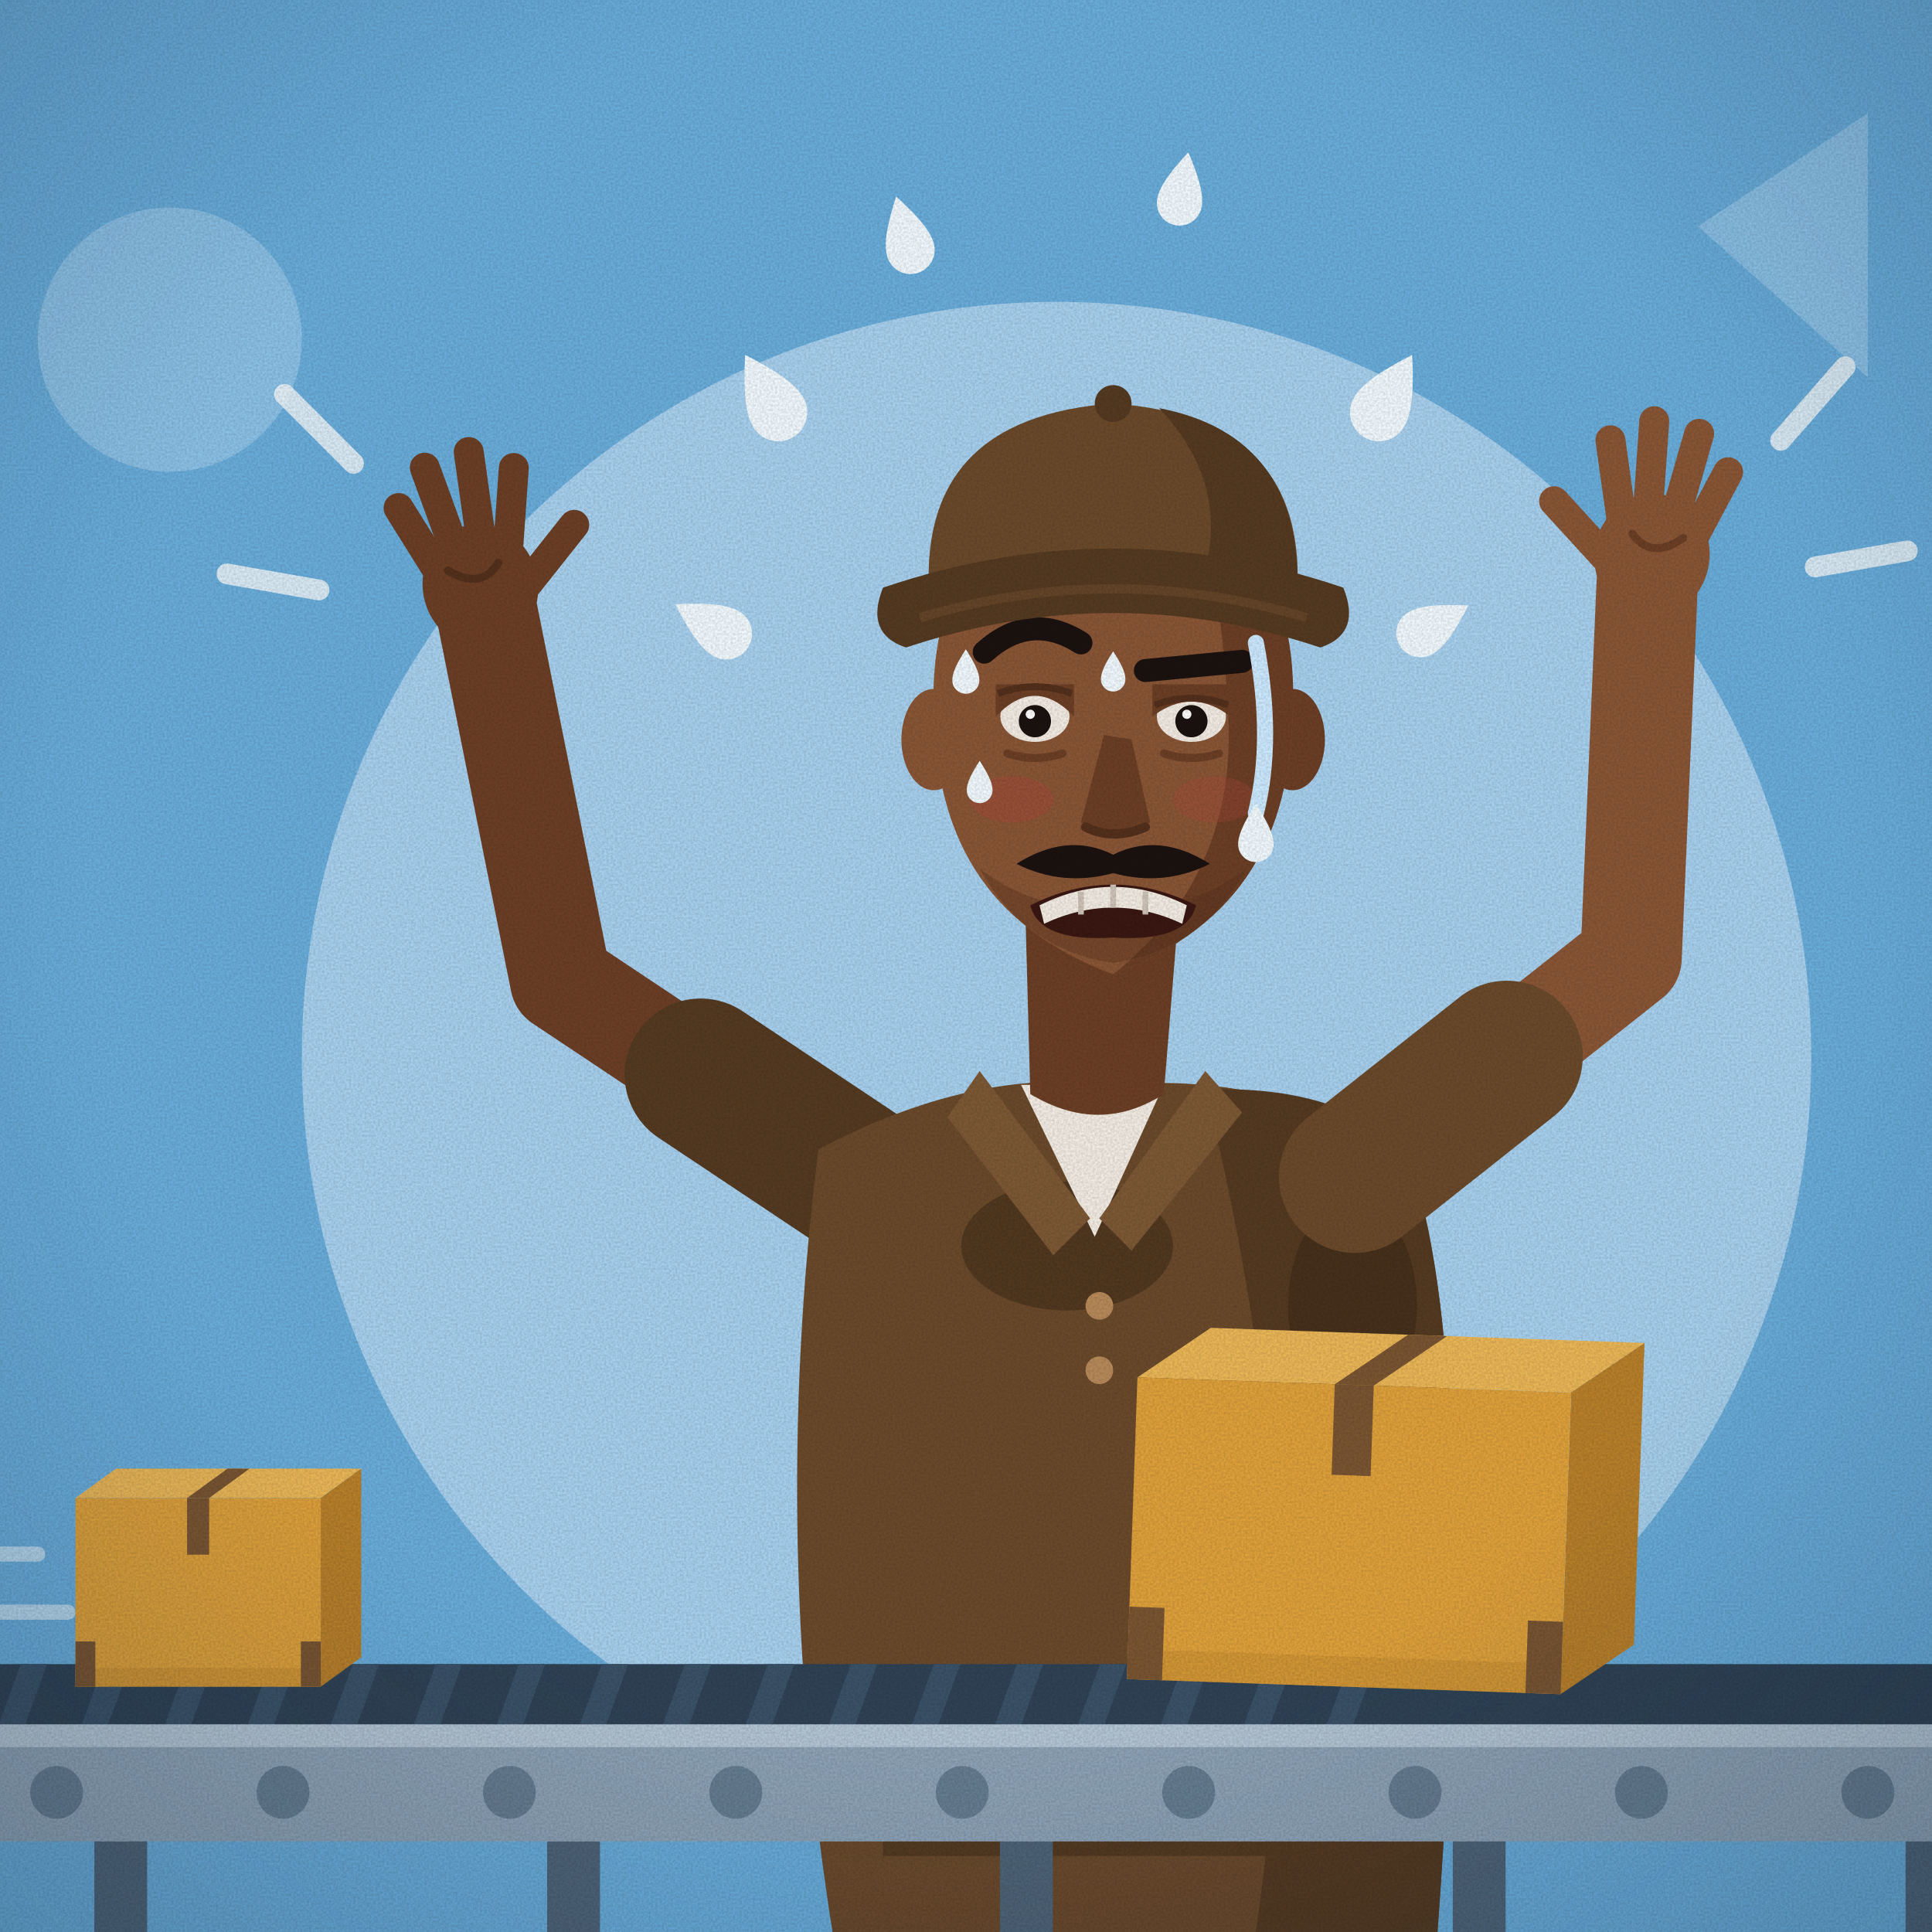
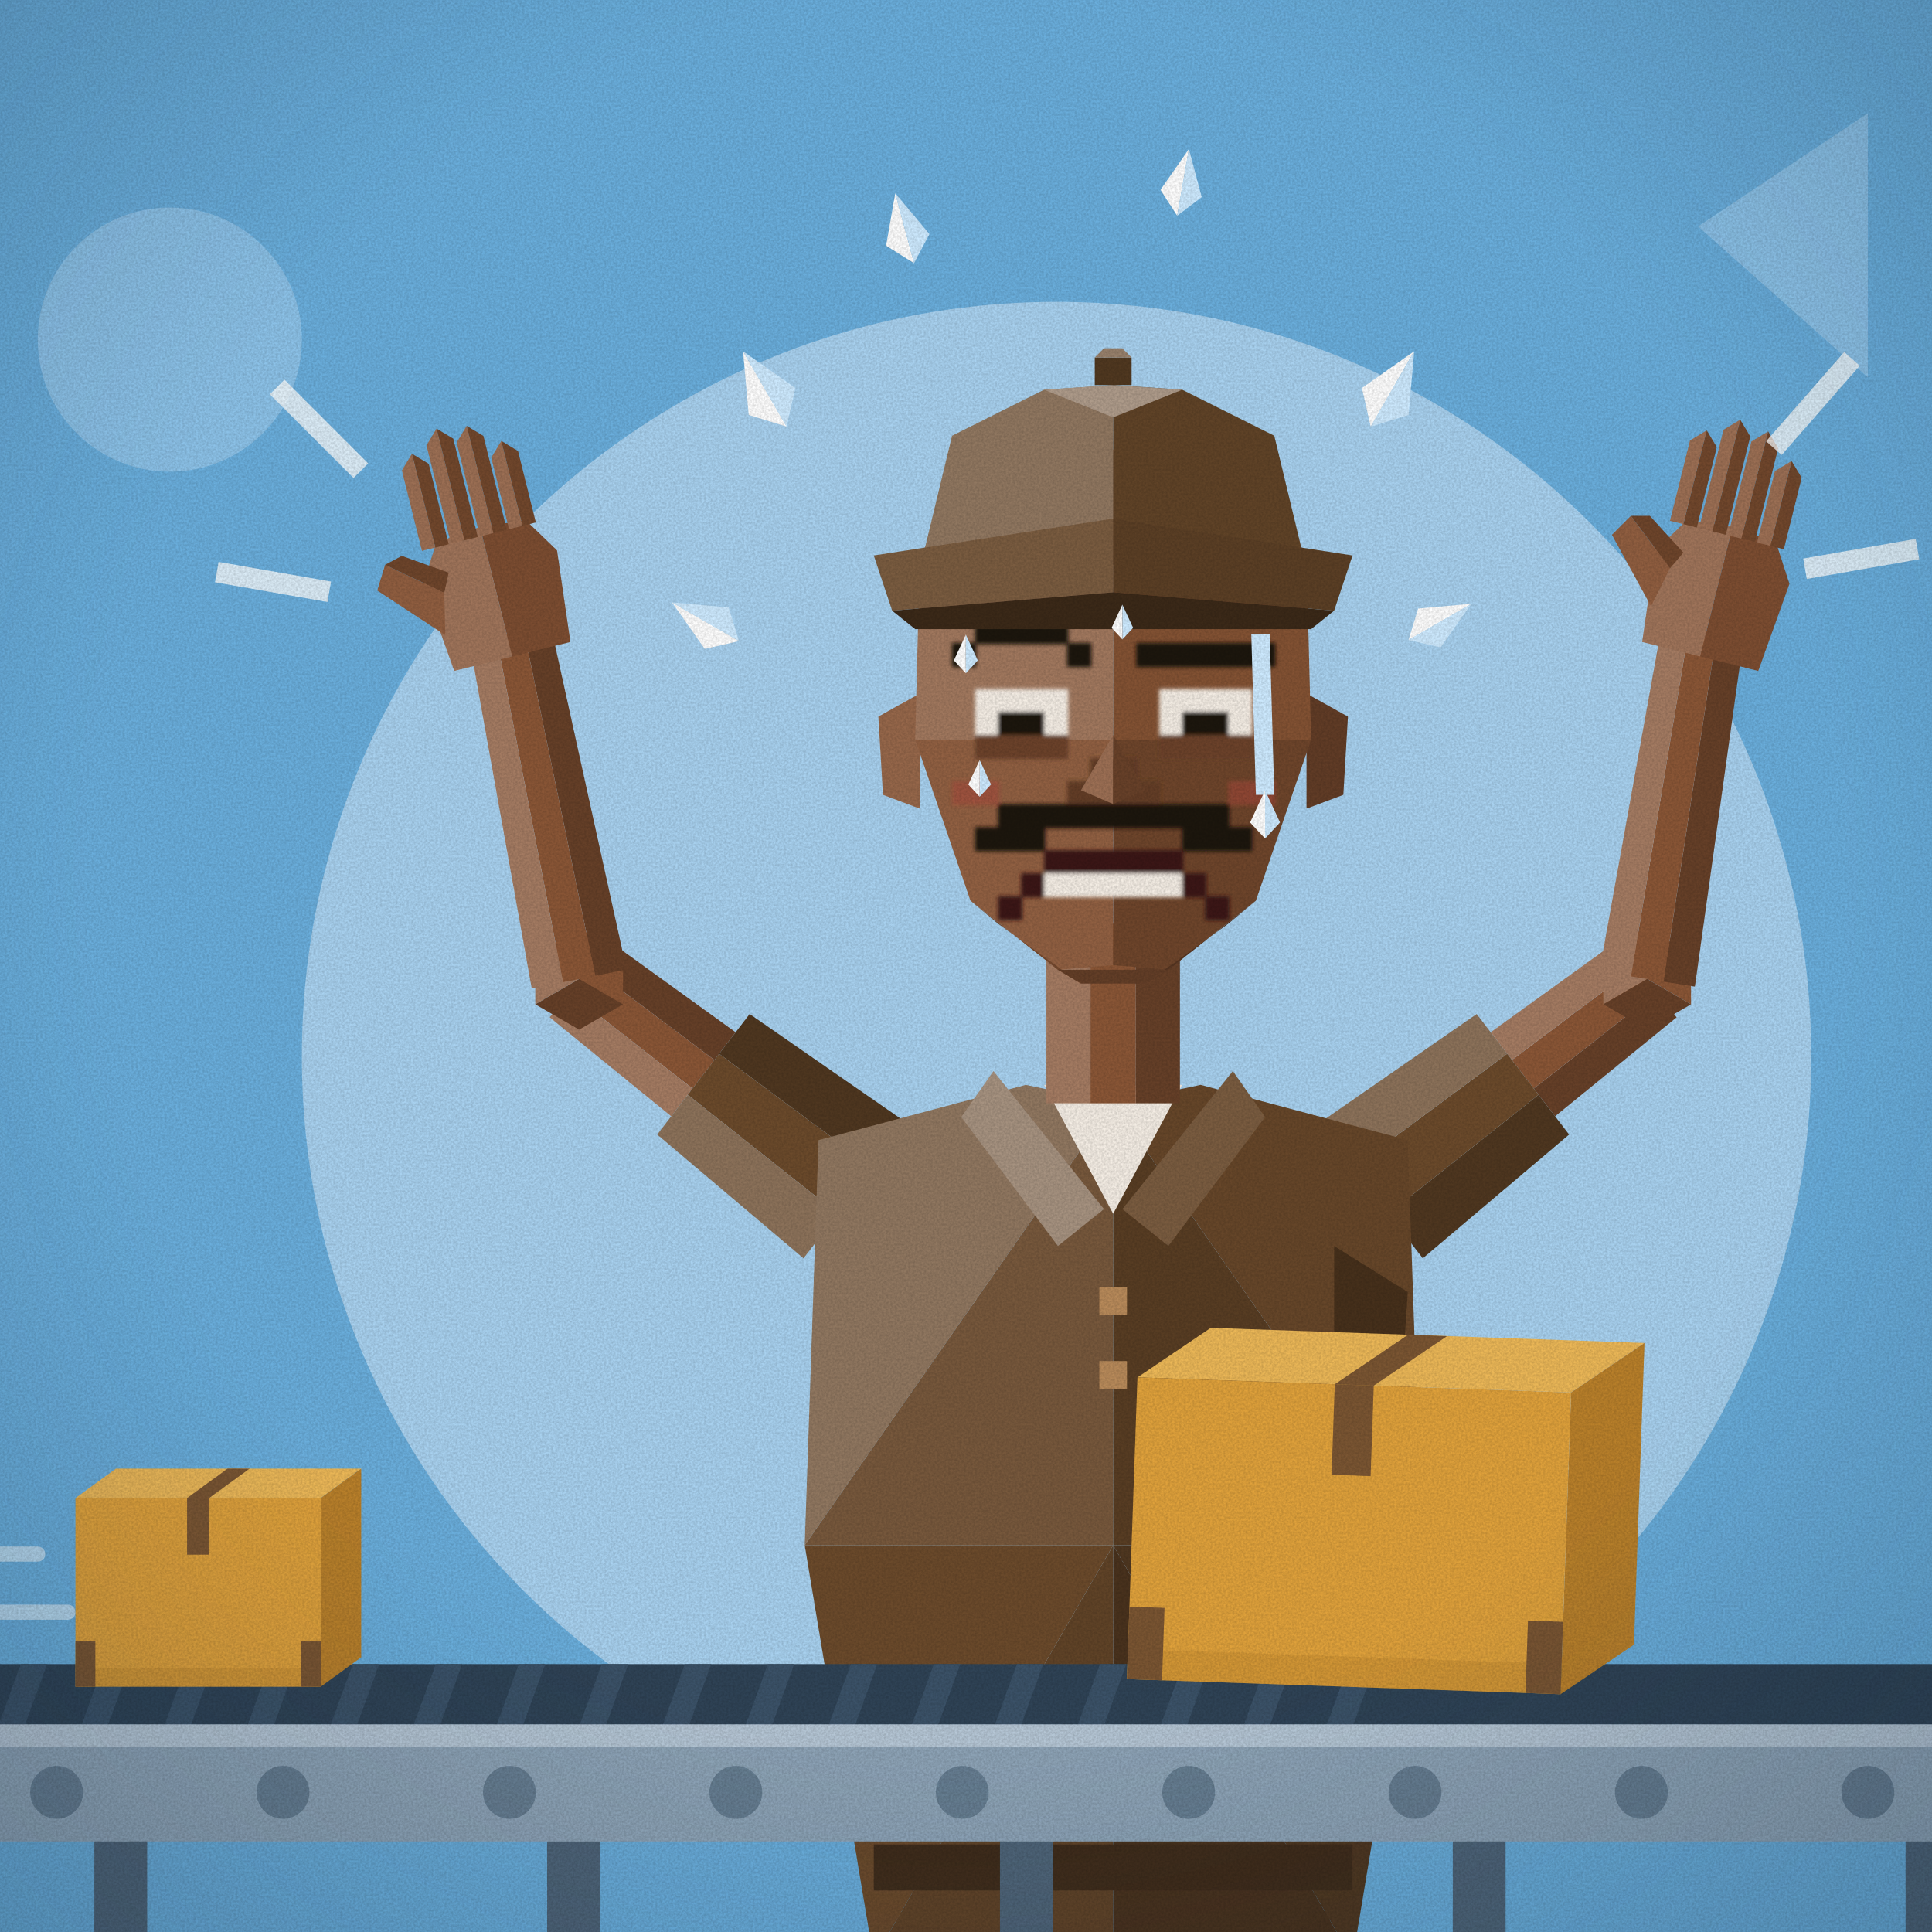
<svg xmlns="http://www.w3.org/2000/svg" width="1024" height="1024" viewBox="0 0 1024 1024">
  <defs>
+     <filter id="texfilter">
+       <feGaussianBlur stdDeviation=".9" />
+     </filter>
    <filter id="grain" x="0" y="0" width="100%" height="100%">
      <feTurbulence type="fractalNoise" baseFrequency=".85" numOctaves="3" seed="7" stitchTiles="stitch" />
      <feColorMatrix values="0 0 0 0 0  0 0 0 0 0  0 0 0 0 0  0 0 0 -1.6 1.25" />
    </filter>
    <radialGradient id="vignette" cx=".5" cy=".45" r=".75">
      <stop offset=".6" stop-color="#0b2236" stop-opacity="0" />
      <stop offset="1" stop-color="#0b2236" stop-opacity=".22" />
    </radialGradient>
  </defs>
  <rect width="1024" height="1024" fill="#6aaedc" />
  <circle cx="560" cy="560" r="400" fill="#a8d1ef" />
  <circle cx="90" cy="180" r="70" fill="#8cc2e8" />
  <path d="M900 120 L990 60 L990 200 Z" fill="#8cc2e8" />
  <g transform="translate(590 575) scale(1.22)">
    <g>
-       <path d="M-115 360 L110 360 L120 760 L30 760 L5 470 L-20 760 L-110 760 Z" fill="#5a3f25" />
-       <path d="M-125 740 h105 v40 h-130 q-5 -40 25 -40 Z M25 740 h105 q25 0 25 40 h-130 Z" fill="#2b1d14" />
-       <path d="M-179.25 -4.5 L-240 -45 L-272 -205" stroke="#6c3f25" stroke-width="44" stroke-linecap="round" stroke-linejoin="round" fill="none" />
-       <path d="M-105 45 L-179.25 -4.5" stroke="#553a21" stroke-width="66" stroke-linecap="round" fill="none" />
-       <g transform="translate(-272 -205) rotate(-14) scale(-1 1)">
-         <path d="M-16 -26 l-10.507 -32.336" stroke="#6c3f25" stroke-width="13" stroke-linecap="round" />
-         <path d="M-5 -30 l-4.181 -39.781" stroke="#6c3f25" stroke-width="13" stroke-linecap="round" />
-         <path d="M7 -30 l3.972 -37.792" stroke="#6c3f25" stroke-width="13" stroke-linecap="round" />
-         <path d="M17 -25 l9.271 -28.532" stroke="#6c3f25" stroke-width="13" stroke-linecap="round" />
-         <path d="M-20 -8 l-26 -20" stroke="#6c3f25" stroke-width="13" stroke-linecap="round" />
-         <ellipse cx="0" cy="-12" rx="25" ry="27" fill="#6c3f25" />
-         <path d="M-10 -20 Q0 -10 12 -22" stroke="#54301c" stroke-width="3.5" fill="none" stroke-linecap="round" />
-       </g>
-       <path d="M-128 28 Q-60 -8 0 0 Q70 -6 128 30 Q160 120 140 380 L-120 380 Q-150 200 -128 28 Z" fill="#6b4a2b" />
-       <path d="M40 2 Q100 0 128 30 Q160 120 140 380 L60 380 Q90 200 40 2 Z" fill="#553a21" />
-       <ellipse cx="104" cy="96" rx="28" ry="46" fill="#46301b" />
-       <ellipse cx="-20" cy="70" rx="46" ry="28" fill="#46301b" opacity=".7" />
-       <path d="M-100 330 L120 330" stroke="#553a21" stroke-width="10" />
-       <path d="M-40 0 L-8 66 L22 0 Z" fill="#f4ede4" />
-       <path d="M-58 -6 L-10 58 L-26 74 L-72 14 Z" fill="#7d5935" />
-       <path d="M40 -6 L-6 58 L8 72 L56 12 Z" fill="#7d5935" />
-       <circle cx="-6" cy="96" r="6" fill="#b88a5a" />
-       <circle cx="-6" cy="124" r="6" fill="#b88a5a" />
-       <path d="M171 -12.25 L225 -55 L232 -218" stroke="#8a5636" stroke-width="44" stroke-linecap="round" stroke-linejoin="round" fill="none" />
-       <path d="M105 40 L171 -12.25" stroke="#6b4a2b" stroke-width="66" stroke-linecap="round" fill="none" />
-       <g transform="translate(232 -218) rotate(10) scale(1 1)">
-         <path d="M-16 -26 l-10.507 -32.336" stroke="#8a5636" stroke-width="13" stroke-linecap="round" />
-         <path d="M-5 -30 l-4.181 -39.781" stroke="#8a5636" stroke-width="13" stroke-linecap="round" />
-         <path d="M7 -30 l3.972 -37.792" stroke="#8a5636" stroke-width="13" stroke-linecap="round" />
-         <path d="M17 -25 l9.271 -28.532" stroke="#8a5636" stroke-width="13" stroke-linecap="round" />
-         <path d="M-20 -8 l-26 -20" stroke="#8a5636" stroke-width="13" stroke-linecap="round" />
-         <ellipse cx="0" cy="-12" rx="25" ry="27" fill="#8a5636" />
-         <path d="M-10 -20 Q0 -10 12 -22" stroke="#6c3f25" stroke-width="3.5" fill="none" stroke-linecap="round" />
-       </g>
-       <path d="M-38 -70 L28 -70 L22 4 Q-6 22 -36 4 Z" fill="#6c3f25" />
-       <ellipse cx="-78" cy="-150" rx="14" ry="22" fill="#8a5636" />
-       <ellipse cx="78" cy="-150" rx="14" ry="22" fill="#6c3f25" />
-       <path d="M0 -258 C60 -258 80 -212 78 -160 C76 -110 58 -70 0 -48 C-58 -70 -76 -110 -78 -160 C-80 -212 -60 -258 0 -258 Z" fill="#8a5636" />
-       <path d="M30 -250 C68 -236 80 -204 78 -160 C76 -110 58 -70 0 -48 C40 -80 52 -120 50 -160 C48 -200 44 -230 30 -250 Z" fill="#6c3f25" />
-       <path d="M-58 -94 C-44 -68 -22 -56 0 -53 C22 -56 44 -68 58 -94 C40 -80 20 -76 0 -76 C-20 -76 -40 -80 -58 -94 Z" fill="#54301c" opacity=".4" />
-       <ellipse cx="-44" cy="-124" rx="18" ry="10" fill="#a8473a" opacity=".45" />
-       <ellipse cx="44" cy="-124" rx="18" ry="10" fill="#a8473a" opacity=".35" />
-       <path d="M-56 -188 Q-36 -206 -14 -192" stroke="#1b1210" stroke-width="10" fill="none" stroke-linecap="round" />
-       <path d="M14 -180 L56 -184" stroke="#1b1210" stroke-width="10" fill="none" stroke-linecap="round" />
-       <ellipse cx="-34" cy="-160" rx="15" ry="11" fill="#f4ede4" />
-       <circle cx="-34" cy="-158" r="7" fill="#1b1210" />
-       <circle cx="-36" cy="-161" r="2" fill="#fff" />
-       <path d="M-51 -160 Q-34 -178 -17 -160 L-17 -174 L-51 -174 Z" fill="#6c3f25" />
-       <path d="M-50 -170 Q-34 -176 -18 -170" stroke="#54301c" stroke-width="3" fill="none" />
-       <path d="M-46 -144 Q-34 -140 -22 -144" stroke="#6c3f25" stroke-width="3.5" fill="none" stroke-linecap="round" />
-       <ellipse cx="34" cy="-160" rx="15" ry="11" fill="#f4ede4" />
-       <circle cx="34" cy="-158" r="7" fill="#1b1210" />
-       <circle cx="32" cy="-161" r="2" fill="#fff" />
-       <path d="M17 -160 Q34 -173 51 -160 L51 -174 L17 -174 Z" fill="#6c3f25" />
-       <path d="M18 -165 Q34 -171 50 -165" stroke="#54301c" stroke-width="3" fill="none" />
-       <path d="M22 -144 Q34 -140 46 -144" stroke="#6c3f25" stroke-width="3.5" fill="none" stroke-linecap="round" />
-       <path d="M-4 -152 L-14 -114 Q0 -106 16 -114 L8 -150 Z" fill="#6c3f25" />
-       <path d="M-12 -112 Q0 -106 14 -112" stroke="#54301c" stroke-width="4" fill="none" stroke-linecap="round" />
-       <path d="M-36 -78 Q0 -96 36 -78 Q32 -62 0 -64 Q-32 -62 -36 -78 Z" fill="#3a1712" />
-       <path d="M-32 -78 Q0 -94 32 -78 L30 -70 Q0 -84 -30 -70 Z" fill="#f4ede4" />
-       <path d="M-14 -84 V-74 M0 -87 V-77 M14 -84 V-74" stroke="#cfc4b8" stroke-width="2.5" />
-       <path d="M-42 -96 Q-20 -110 0 -100 Q20 -110 42 -96 Q22 -86 0 -92 Q-22 -86 -42 -96 Z" fill="#1b1210" />
-       <path d="M-80 -214 Q-84 -290 0 -296 Q84 -290 80 -214 Q0 -232 -80 -214 Z" fill="#6b4a2b" />
-       <path d="M20 -294 Q82 -282 80 -214 Q60 -220 40 -224 Q50 -262 20 -294 Z" fill="#553a21" />
-       <path d="M-100 -216 Q0 -250 100 -216 Q108 -196 90 -190 Q0 -220 -90 -190 Q-108 -196 -100 -216 Z" fill="#553a21" />
-       <path d="M-84 -203 Q0 -228 84 -203" stroke="#6b4a2b" stroke-width="4" fill="none" opacity=".7" />
-       <circle cx="0" cy="-296" r="8" fill="#553a21" />
-       <path d="M62 -192 Q70 -150 62 -118" stroke="#cdeaff" stroke-width="7" fill="none" stroke-linecap="round" />
-       <path transform="translate(62 -110) rotate(0) scale(0.55)" d="M0 -22 C 9 -8 14 2 14 10 A 14 14 0 1 1 -14 10 C -14 2 -9 -8 0 -22 Z" fill="#f2fbff" />
-       <path transform="translate(-64 -180) rotate(0) scale(0.42)" d="M0 -22 C 9 -8 14 2 14 10 A 14 14 0 1 1 -14 10 C -14 2 -9 -8 0 -22 Z" fill="#f2fbff" />
-       <path transform="translate(-58 -132) rotate(0) scale(0.4)" d="M0 -22 C 9 -8 14 2 14 10 A 14 14 0 1 1 -14 10 C -14 2 -9 -8 0 -22 Z" fill="#f2fbff" />
-       <path transform="translate(0 -180) rotate(0) scale(0.38)" d="M0 -22 C 9 -8 14 2 14 10 A 14 14 0 1 1 -14 10 C -14 2 -9 -8 0 -22 Z" fill="#f2fbff" />
-       <path transform="translate(-150 -300) rotate(-30) scale(0.9)" d="M0 -22 C 9 -8 14 2 14 10 A 14 14 0 1 1 -14 10 C -14 2 -9 -8 0 -22 Z" fill="#f2fbff" />
-       <path transform="translate(-175 -200) rotate(-60) scale(0.8)" d="M0 -22 C 9 -8 14 2 14 10 A 14 14 0 1 1 -14 10 C -14 2 -9 -8 0 -22 Z" fill="#f2fbff" />
-       <path transform="translate(-90 -370) rotate(-15) scale(0.75)" d="M0 -22 C 9 -8 14 2 14 10 A 14 14 0 1 1 -14 10 C -14 2 -9 -8 0 -22 Z" fill="#f2fbff" />
-       <path transform="translate(120 -300) rotate(30) scale(0.9)" d="M0 -22 C 9 -8 14 2 14 10 A 14 14 0 1 1 -14 10 C -14 2 -9 -8 0 -22 Z" fill="#f2fbff" />
-       <path transform="translate(140 -200) rotate(60) scale(0.75)" d="M0 -22 C 9 -8 14 2 14 10 A 14 14 0 1 1 -14 10 C -14 2 -9 -8 0 -22 Z" fill="#f2fbff" />
-       <path transform="translate(30 -390) rotate(10) scale(0.7)" d="M0 -22 C 9 -8 14 2 14 10 A 14 14 0 1 1 -14 10 C -14 2 -9 -8 0 -22 Z" fill="#f2fbff" />
-       <path d="M-330 -270 L-360 -300" stroke="#ffffff" stroke-width="9" stroke-linecap="round" opacity=".75" />
-       <path d="M-345 -215 L-385 -222" stroke="#ffffff" stroke-width="9" stroke-linecap="round" opacity=".75" />
-       <path d="M290 -280 L318 -312" stroke="#ffffff" stroke-width="9" stroke-linecap="round" opacity=".75" />
-       <path d="M305 -225 L345 -232" stroke="#ffffff" stroke-width="9" stroke-linecap="round" opacity=".75" />
+       <polygon points="-93.993,359.282 -96.994,739.355 -73.898,739.781 -68.258,359.756" fill="#7e6955" />
+       <polygon points="-68.258,359.756 -73.898,739.781 -50.102,740.219 -41.742,360.244" fill="#5a3f25" />
+       <polygon points="-41.742,360.244 -50.102,740.219 -27.006,740.645 -16.007,360.718" fill="#432f1b" />
+       <polygon points="16.007,360.718 27.006,740.645 50.102,740.219 41.742,360.244" fill="#7e6955" />
+       <polygon points="41.742,360.244 50.102,740.219 73.898,739.781 68.258,359.756" fill="#5a3f25" />
+       <polygon points="68.258,359.756 73.898,739.781 96.994,739.355 93.993,359.282" fill="#432f1b" />
+       <polygon points="-102,730 -22,730 -18,760 -106,760" fill="#807772" />
+       <polygon points="-106,760 -18,760 -12,784 -118,784" fill="#2b1d14" />
+       <polygon points="22,730 102,730 106,760 18,760" fill="#807772" />
+       <polygon points="18,760 106,760 112,784 6,784" fill="#2b1d14" />
+       <polygon points="-164.006,-22.853 -219.223,-62.666 -227.656,-51.666 -173.242,-10.806" fill="#664028" />
+       <polygon points="-173.242,-10.806 -227.656,-51.666 -236.344,-40.334 -182.758,1.606" fill="#8a5636" />
+       <polygon points="-182.758,1.606 -236.344,-40.334 -244.777,-29.334 -191.994,13.653" fill="#a47b62" />
+       <polygon points="-251.053,-35 -251.053,-57 -232,-68 -232,-46" fill="#a47b62" />
+       <polygon points="-232,-68 -212.947,-57 -212.947,-35 -232,-46" fill="#8a5636" />
+       <polygon points="-212.947,-35 -232,-24 -251.053,-35 -232,-46" fill="#664028" />
+       <polygon points="-211.408,-50.118 -244.35,-199.53 -255.999,-197.2 -224.999,-47.4" fill="#664028" />
+       <polygon points="-224.999,-47.4 -255.999,-197.2 -268.001,-194.8 -239.001,-44.6" fill="#8a5636" />
+       <polygon points="-239.001,-44.6 -268.001,-194.8 -279.65,-192.47 -252.592,-41.882" fill="#a47b62" />
+       <polygon points="-89.488,16.637 -157.922,-30.789 -171.173,-13.504 -104.346,36.016" fill="#4f3720" />
+       <polygon points="-104.346,36.016 -171.173,-13.504 -184.827,4.304 -119.654,55.984" fill="#6b4a2b" />
+       <polygon points="-119.654,55.984 -184.827,4.304 -198.078,21.589 -134.512,75.363" fill="#8c725a" />
+       <g transform="translate(-262 -190) rotate(-14)">
+         <polygon points="-26,4 -30,-36 -20,-52 0,-54 0,4" fill="#9f745a" />
+         <polygon points="0,4 0,-54 20,-52 30,-36 26,4" fill="#7c4d31" />
+         <polygon points="-27,-50 -27,-86 -21,-92 -21,-50" fill="#9c6f54" />
+         <polygon points="-21,-50 -21,-92 -15,-86 -15,-50" fill="#71472c" />
+         <polygon points="-14,-50 -14,-94 -8,-100 -8,-50" fill="#9c6f54" />
+         <polygon points="-8,-50 -8,-100 -2,-94 -2,-50" fill="#71472c" />
+         <polygon points="-1,-50 -1,-92 5,-98 5,-50" fill="#9c6f54" />
+         <polygon points="5,-50 5,-98 11,-92 11,-50" fill="#71472c" />
+         <polygon points="12,-50 12,-82 18,-88 18,-50" fill="#9c6f54" />
+         <polygon points="18,-50 18,-88 24,-82 24,-50" fill="#71472c" />
+         <polygon points="-26,-12 -50,-38 -44,-48 -22,-30" fill="#905e40" />
+         <polygon points="-22,-30 -44,-48 -36,-50 -18,-38" fill="#6e452b" />
+       </g>
+       <polygon points="191.994,13.653 244.777,-29.334 236.344,-40.334 182.758,1.606" fill="#664028" />
+       <polygon points="182.758,1.606 236.344,-40.334 227.656,-51.666 173.242,-10.806" fill="#8a5636" />
+       <polygon points="173.242,-10.806 227.656,-51.666 219.223,-62.666 164.006,-22.853" fill="#a47b62" />
+       <polygon points="212.947,-35 212.947,-57 232,-68 232,-46" fill="#a47b62" />
+       <polygon points="232,-68 251.053,-57 251.053,-35 232,-46" fill="#8a5636" />
+       <polygon points="251.053,-35 232,-24 212.947,-35 232,-46" fill="#664028" />
+       <polygon points="252.736,-42.682 273.774,-193.156 262.043,-195.033 239.05,-44.872" fill="#664028" />
+       <polygon points="239.05,-44.872 262.043,-195.033 249.957,-196.967 224.95,-47.128" fill="#8a5636" />
+       <polygon points="224.95,-47.128 249.957,-196.967 238.226,-198.844 211.264,-49.318" fill="#a47b62" />
+       <polygon points="134.512,75.363 198.078,21.589 184.827,4.304 119.654,55.984" fill="#4f3720" />
+       <polygon points="119.654,55.984 184.827,4.304 171.173,-13.504 104.346,36.016" fill="#6b4a2b" />
+       <polygon points="104.346,36.016 171.173,-13.504 157.922,-30.789 89.488,16.637" fill="#8c725a" />
+       <g transform="translate(256 -190) rotate(14)">
+         <polygon points="-26,4 -30,-36 -20,-52 0,-54 0,4" fill="#9f745a" />
+         <polygon points="0,4 0,-54 20,-52 30,-36 26,4" fill="#7c4d31" />
+         <polygon points="-27,-50 -27,-86 -21,-92 -21,-50" fill="#9c6f54" />
+         <polygon points="-21,-50 -21,-92 -15,-86 -15,-50" fill="#71472c" />
+         <polygon points="-14,-50 -14,-94 -8,-100 -8,-50" fill="#9c6f54" />
+         <polygon points="-8,-50 -8,-100 -2,-94 -2,-50" fill="#71472c" />
+         <polygon points="-1,-50 -1,-92 5,-98 5,-50" fill="#9c6f54" />
+         <polygon points="5,-50 5,-98 11,-92 11,-50" fill="#71472c" />
+         <polygon points="12,-50 12,-82 18,-88 18,-50" fill="#9c6f54" />
+         <polygon points="18,-50 18,-88 24,-82 24,-50" fill="#71472c" />
+         <polygon points="-26,-12 -50,-38 -44,-48 -22,-30" fill="#905e40" />
+         <polygon points="-22,-30 -44,-48 -36,-50 -18,-38" fill="#6e452b" />
+       </g>
+       <polygon points="-128,24 -38,0 0,8 -134,200" fill="#907760" />
+       <polygon points="0,8 0,200 -134,200" fill="#77583c" />
+       <polygon points="-134,200 0,200 -104,380" fill="#6b4a2b" />
+       <polygon points="0,200 0,380 -104,380" fill="#604327" />
+       <polygon points="128,24 38,0 0,8 134,200" fill="#664629" />
+       <polygon points="0,8 0,200 134,200" fill="#583d23" />
+       <polygon points="134,200 0,200 104,380" fill="#4f3720" />
+       <polygon points="0,200 0,380 104,380" fill="#49321d" />
+       <polygon points="-104,330 104,330 104,350 -104,350" fill="#402c1a" />
+       <polygon points="96,70 128,90 124,150 96,140" fill="#46301b" />
+       <polygon points="-30,0 30,0 0,56" fill="#f4ede4" />
+       <polygon points="-52,-6 -4,54 -24,70 -66,14" fill="#a69280" />
+       <polygon points="52,-6 4,54 24,70 66,14" fill="#7a5c40" />
+       <polygon points="-6,88 6,88 6,100 -6,100" fill="#b88a5a" />
+       <polygon points="-6,120 6,120 6,132 -6,132" fill="#b88a5a" />
+       <polygon points="-29,-70 -29,8 -9.86,8 -9.86,-70" fill="#a47b62" />
+       <polygon points="-9.86,-70 -9.86,8 9.86,8 9.86,-70" fill="#8a5636" />
+       <polygon points="9.86,-70 9.86,8 29,8 29,-70" fill="#664028" />
+       <polygon points="-84,-170 -102,-160 -100,-126 -84,-120" fill="#96674a" />
+       <polygon points="84,-170 102,-160 100,-126 84,-120" fill="#613c26" />
+       <polygon points="-58,-272 0,-276 0,-150 -86,-150 -84,-230" fill="#a1785e" />
+       <polygon points="58,-272 0,-276 0,-150 86,-150 84,-230" fill="#835233" />
+       <polygon points="-86,-150 0,-150 0,-52 -24,-50 -62,-80" fill="#916042" />
+       <polygon points="86,-150 0,-150 0,-52 24,-50 62,-80" fill="#6e452b" />
+       <polygon points="-62,-80 -24,-50 -14,-44 -50,-70" fill="#75492e" />
+       <polygon points="62,-80 24,-50 14,-44 50,-70" fill="#563521" />
+       <polygon points="-24,-50 24,-50 14,-44 -14,-44" fill="#633e27" />
+       <g filter="url(#texfilter)">
+         <rect x="-60" y="-202" width="10.5" height="10.5" fill="#1b1210" />
+         <rect x="-50" y="-202" width="10.5" height="10.5" fill="#1b1210" />
+         <rect x="-40" y="-202" width="10.5" height="10.5" fill="#1b1210" />
+         <rect x="-30" y="-202" width="10.5" height="10.5" fill="#1b1210" />
+         <rect x="-70" y="-192" width="10.5" height="10.5" fill="#1b1210" />
+         <rect x="-20" y="-192" width="10.5" height="10.5" fill="#1b1210" />
+         <rect x="10" y="-192" width="10.5" height="10.5" fill="#1b1210" />
+         <rect x="20" y="-192" width="10.5" height="10.5" fill="#1b1210" />
+         <rect x="30" y="-192" width="10.5" height="10.5" fill="#1b1210" />
+         <rect x="40" y="-192" width="10.5" height="10.5" fill="#1b1210" />
+         <rect x="50" y="-192" width="10.5" height="10.5" fill="#1b1210" />
+         <rect x="60" y="-192" width="10.5" height="10.5" fill="#1b1210" />
+         <rect x="-60" y="-172" width="10.5" height="10.5" fill="#f4ede4" />
+         <rect x="-50" y="-172" width="10.5" height="10.5" fill="#f4ede4" />
+         <rect x="-40" y="-172" width="10.5" height="10.5" fill="#f4ede4" />
+         <rect x="-30" y="-172" width="10.5" height="10.5" fill="#f4ede4" />
+         <rect x="20" y="-172" width="10.5" height="10.5" fill="#f4ede4" />
+         <rect x="30" y="-172" width="10.5" height="10.5" fill="#f4ede4" />
+         <rect x="40" y="-172" width="10.5" height="10.5" fill="#f4ede4" />
+         <rect x="50" y="-172" width="10.5" height="10.5" fill="#f4ede4" />
+         <rect x="-60" y="-162" width="10.5" height="10.5" fill="#f4ede4" />
+         <rect x="-50" y="-162" width="10.5" height="10.5" fill="#1b1210" />
+         <rect x="-40" y="-162" width="10.5" height="10.5" fill="#1b1210" />
+         <rect x="-30" y="-162" width="10.5" height="10.5" fill="#f4ede4" />
+         <rect x="20" y="-162" width="10.5" height="10.5" fill="#f4ede4" />
+         <rect x="30" y="-162" width="10.5" height="10.5" fill="#1b1210" />
+         <rect x="40" y="-162" width="10.5" height="10.5" fill="#1b1210" />
+         <rect x="50" y="-162" width="10.5" height="10.5" fill="#f4ede4" />
+         <rect x="-60" y="-152" width="10.5" height="10.5" fill="#6c432a" />
+         <rect x="-50" y="-152" width="10.5" height="10.5" fill="#6c432a" />
+         <rect x="-40" y="-152" width="10.5" height="10.5" fill="#6c432a" />
+         <rect x="-30" y="-152" width="10.5" height="10.5" fill="#6c432a" />
+         <rect x="20" y="-152" width="10.5" height="10.5" fill="#6c432a" />
+         <rect x="30" y="-152" width="10.5" height="10.5" fill="#6c432a" />
+         <rect x="40" y="-152" width="10.5" height="10.5" fill="#6c432a" />
+         <rect x="50" y="-152" width="10.5" height="10.5" fill="#6c432a" />
+         <rect x="-10" y="-142" width="10.5" height="10.5" fill="#633e27" />
+         <rect x="0" y="-142" width="10.5" height="10.5" fill="#633e27" />
+         <rect x="-70" y="-132" width="10.5" height="10.5" fill="#a8473a" opacity=".55" />
+         <rect x="-60" y="-132" width="10.5" height="10.5" fill="#a8473a" opacity=".55" />
+         <rect x="-20" y="-132" width="10.5" height="10.5" fill="#633e27" />
+         <rect x="-10" y="-132" width="10.5" height="10.5" fill="#633e27" />
+         <rect x="0" y="-132" width="10.5" height="10.5" fill="#633e27" />
+         <rect x="10" y="-132" width="10.5" height="10.5" fill="#633e27" />
+         <rect x="50" y="-132" width="10.5" height="10.5" fill="#a8473a" opacity=".55" />
+         <rect x="60" y="-132" width="10.5" height="10.5" fill="#a8473a" opacity=".55" />
+         <rect x="-50" y="-122" width="10.5" height="10.5" fill="#1b1210" />
+         <rect x="-40" y="-122" width="10.5" height="10.5" fill="#1b1210" />
+         <rect x="-30" y="-122" width="10.5" height="10.5" fill="#1b1210" />
+         <rect x="-20" y="-122" width="10.5" height="10.5" fill="#1b1210" />
+         <rect x="-10" y="-122" width="10.5" height="10.5" fill="#1b1210" />
+         <rect x="0" y="-122" width="10.5" height="10.5" fill="#1b1210" />
+         <rect x="10" y="-122" width="10.5" height="10.5" fill="#1b1210" />
+         <rect x="20" y="-122" width="10.5" height="10.5" fill="#1b1210" />
+         <rect x="30" y="-122" width="10.5" height="10.5" fill="#1b1210" />
+         <rect x="40" y="-122" width="10.5" height="10.5" fill="#1b1210" />
+         <rect x="-60" y="-112" width="10.5" height="10.5" fill="#1b1210" />
+         <rect x="-50" y="-112" width="10.5" height="10.5" fill="#1b1210" />
+         <rect x="-40" y="-112" width="10.5" height="10.5" fill="#1b1210" />
+         <rect x="30" y="-112" width="10.5" height="10.5" fill="#1b1210" />
+         <rect x="40" y="-112" width="10.5" height="10.5" fill="#1b1210" />
+         <rect x="50" y="-112" width="10.5" height="10.5" fill="#1b1210" />
+         <rect x="-30" y="-102" width="10.5" height="10.5" fill="#3a1712" />
+         <rect x="-20" y="-102" width="10.5" height="10.5" fill="#3a1712" />
+         <rect x="-10" y="-102" width="10.5" height="10.5" fill="#3a1712" />
+         <rect x="0" y="-102" width="10.5" height="10.5" fill="#3a1712" />
+         <rect x="10" y="-102" width="10.5" height="10.5" fill="#3a1712" />
+         <rect x="20" y="-102" width="10.5" height="10.5" fill="#3a1712" />
+         <rect x="-40" y="-92" width="10.5" height="10.5" fill="#3a1712" />
+         <rect x="-30" y="-92" width="10.5" height="10.5" fill="#f4ede4" />
+         <rect x="-20" y="-92" width="10.5" height="10.5" fill="#f4ede4" />
+         <rect x="-10" y="-92" width="10.5" height="10.5" fill="#f4ede4" />
+         <rect x="0" y="-92" width="10.5" height="10.5" fill="#f4ede4" />
+         <rect x="10" y="-92" width="10.5" height="10.5" fill="#f4ede4" />
+         <rect x="20" y="-92" width="10.5" height="10.5" fill="#f4ede4" />
+         <rect x="30" y="-92" width="10.5" height="10.5" fill="#3a1712" />
+         <rect x="-50" y="-82" width="10.5" height="10.5" fill="#3a1712" />
+         <rect x="40" y="-82" width="10.5" height="10.5" fill="#3a1712" />
+       </g>
+       <polygon points="0,-152 -14,-128 0,-122" fill="#9c6f54" />
+       <polygon points="0,-152 0,-122 14,-128" fill="#684129" />
+       <polygon points="-84,-224 -70,-282 -30,-302 0,-304 0,-226" fill="#907760" />
+       <polygon points="84,-224 70,-282 30,-302 0,-304 0,-226" fill="#604327" />
+       <polygon points="-30,-302 0,-304 30,-302 0,-290" fill="#ae9b8a" />
+       <polygon points="-104,-230 0,-246 0,-214 -96,-206" fill="#7a5c40" />
+       <polygon points="104,-230 0,-246 0,-214 96,-206" fill="#5b3f25" />
+       <polygon points="-96,-206 0,-214 96,-206 86,-198 -86,-198" fill="#3b2918" />
+       <polygon points="-8,-304 8,-304 8,-316 -8,-316" fill="#503820" />
+       <polygon points="-8,-316 8,-316 4,-320 -4,-320" fill="#97806b" />
+       <polygon points="60,-196 68,-196 70,-126 62,-126" fill="#cdeaff" />
+       <g transform="translate(66 -116) rotate(0) scale(0.5)">
+         <polygon points="0,-24 0,18 -13,4" fill="#ffffff" />
+         <polygon points="0,-24 13,4 0,18" fill="#cdeaff" />
+       </g>
+       <g transform="translate(-64 -186) rotate(0) scale(0.4)">
+         <polygon points="0,-24 0,18 -13,4" fill="#ffffff" />
+         <polygon points="0,-24 13,4 0,18" fill="#cdeaff" />
+       </g>
+       <g transform="translate(-58 -132) rotate(0) scale(0.38)">
+         <polygon points="0,-24 0,18 -13,4" fill="#ffffff" />
+         <polygon points="0,-24 13,4 0,18" fill="#cdeaff" />
+       </g>
+       <g transform="translate(4 -200) rotate(0) scale(0.36)">
+         <polygon points="0,-24 0,18 -13,4" fill="#ffffff" />
+         <polygon points="0,-24 13,4 0,18" fill="#cdeaff" />
+       </g>
+       <g transform="translate(-150 -300) rotate(-30) scale(0.9)">
+         <polygon points="0,-24 0,18 -13,4" fill="#ffffff" />
+         <polygon points="0,-24 13,4 0,18" fill="#cdeaff" />
+       </g>
+       <g transform="translate(-175 -200) rotate(-60) scale(0.8)">
+         <polygon points="0,-24 0,18 -13,4" fill="#ffffff" />
+         <polygon points="0,-24 13,4 0,18" fill="#cdeaff" />
+       </g>
+       <g transform="translate(-90 -370) rotate(-15) scale(0.75)">
+         <polygon points="0,-24 0,18 -13,4" fill="#ffffff" />
+         <polygon points="0,-24 13,4 0,18" fill="#cdeaff" />
+       </g>
+       <g transform="translate(120 -300) rotate(30) scale(0.9)">
+         <polygon points="0,-24 0,18 -13,4" fill="#ffffff" />
+         <polygon points="0,-24 13,4 0,18" fill="#cdeaff" />
+       </g>
+       <g transform="translate(140 -200) rotate(60) scale(0.75)">
+         <polygon points="0,-24 0,18 -13,4" fill="#ffffff" />
+         <polygon points="0,-24 13,4 0,18" fill="#cdeaff" />
+       </g>
+       <g transform="translate(30 -390) rotate(10) scale(0.7)">
+         <polygon points="0,-24 0,18 -13,4" fill="#ffffff" />
+         <polygon points="0,-24 13,4 0,18" fill="#cdeaff" />
+       </g>
+       <path d="M-330 -270 L-360 -300" stroke="#ffffff" stroke-width="9" stroke-linecap="square" opacity=".75" />
+       <path d="M-345 -215 L-385 -222" stroke="#ffffff" stroke-width="9" stroke-linecap="square" opacity=".75" />
+       <path d="M290 -280 L318 -312" stroke="#ffffff" stroke-width="9" stroke-linecap="square" opacity=".75" />
+       <path d="M305 -225 L345 -232" stroke="#ffffff" stroke-width="9" stroke-linecap="square" opacity=".75" />
    </g>
  </g>
  <rect x="50" y="970" width="28" height="130" fill="#4f6579" />
  <rect x="290" y="970" width="28" height="130" fill="#4f6579" />
  <rect x="530" y="970" width="28" height="130" fill="#4f6579" />
  <rect x="770" y="970" width="28" height="130" fill="#4f6579" />
  <rect x="1010" y="970" width="28" height="130" fill="#4f6579" />
  <rect x="-20" y="882" width="1064" height="34" fill="#2f4356" />
  <rect x="-20" y="882" width="14" height="34" fill="#3b5268" transform="skewX(-20)" transform-origin="-20 900" />
  <rect x="24" y="882" width="14" height="34" fill="#3b5268" transform="skewX(-20)" transform-origin="24 900" />
  <rect x="68" y="882" width="14" height="34" fill="#3b5268" transform="skewX(-20)" transform-origin="68 900" />
  <rect x="112" y="882" width="14" height="34" fill="#3b5268" transform="skewX(-20)" transform-origin="112 900" />
  <rect x="156" y="882" width="14" height="34" fill="#3b5268" transform="skewX(-20)" transform-origin="156 900" />
  <rect x="200" y="882" width="14" height="34" fill="#3b5268" transform="skewX(-20)" transform-origin="200 900" />
  <rect x="244" y="882" width="14" height="34" fill="#3b5268" transform="skewX(-20)" transform-origin="244 900" />
  <rect x="288" y="882" width="14" height="34" fill="#3b5268" transform="skewX(-20)" transform-origin="288 900" />
  <rect x="332" y="882" width="14" height="34" fill="#3b5268" transform="skewX(-20)" transform-origin="332 900" />
  <rect x="376" y="882" width="14" height="34" fill="#3b5268" transform="skewX(-20)" transform-origin="376 900" />
  <rect x="420" y="882" width="14" height="34" fill="#3b5268" transform="skewX(-20)" transform-origin="420 900" />
  <rect x="464" y="882" width="14" height="34" fill="#3b5268" transform="skewX(-20)" transform-origin="464 900" />
  <rect x="508" y="882" width="14" height="34" fill="#3b5268" transform="skewX(-20)" transform-origin="508 900" />
  <rect x="552" y="882" width="14" height="34" fill="#3b5268" transform="skewX(-20)" transform-origin="552 900" />
  <rect x="596" y="882" width="14" height="34" fill="#3b5268" transform="skewX(-20)" transform-origin="596 900" />
  <rect x="640" y="882" width="14" height="34" fill="#3b5268" transform="skewX(-20)" transform-origin="640 900" />
  <rect x="684" y="882" width="14" height="34" fill="#3b5268" transform="skewX(-20)" transform-origin="684 900" />
  <rect x="728" y="882" width="14" height="34" fill="#3b5268" transform="skewX(-20)" transform-origin="728 900" />
  <rect x="772" y="882" width="14" height="34" fill="#3b5268" transform="skewX(-20)" transform-origin="772 900" />
  <rect x="816" y="882" width="14" height="34" fill="#3b5268" transform="skewX(-20)" transform-origin="816 900" />
  <rect x="860" y="882" width="14" height="34" fill="#3b5268" transform="skewX(-20)" transform-origin="860 900" />
  <rect x="904" y="882" width="14" height="34" fill="#3b5268" transform="skewX(-20)" transform-origin="904 900" />
  <rect x="948" y="882" width="14" height="34" fill="#3b5268" transform="skewX(-20)" transform-origin="948 900" />
  <rect x="992" y="882" width="14" height="34" fill="#3b5268" transform="skewX(-20)" transform-origin="992 900" />
  <rect x="1036" y="882" width="14" height="34" fill="#3b5268" transform="skewX(-20)" transform-origin="1036 900" />
  <rect x="-20" y="914" width="1064" height="62" fill="#8ea4b7" />
  <rect x="-20" y="914" width="1064" height="12" fill="#b5c6d5" />
  <circle cx="30" cy="950" r="14" fill="#677e92" />
  <circle cx="150" cy="950" r="14" fill="#677e92" />
  <circle cx="270" cy="950" r="14" fill="#677e92" />
  <circle cx="390" cy="950" r="14" fill="#677e92" />
  <circle cx="510" cy="950" r="14" fill="#677e92" />
  <circle cx="630" cy="950" r="14" fill="#677e92" />
  <circle cx="750" cy="950" r="14" fill="#677e92" />
  <circle cx="870" cy="950" r="14" fill="#677e92" />
  <circle cx="990" cy="950" r="14" fill="#677e92" />
  <rect x="-40" y="850.5" width="80" height="8" rx="4" fill="#ffffff" opacity=".5" />
  <rect x="-70" y="819.7" width="94" height="8" rx="4" fill="#ffffff" opacity=".5" />
  <g transform="rotate(0 105 844)">
    <path d="M40 794 l21.45 -15.6 h130 l-21.45 15.6 Z" fill="#ebb757" />
    <path d="M170 794 l21.45 -15.6 v100 l-21.45 15.6 Z" fill="#b9802a" />
    <rect x="40" y="794" width="130" height="100" fill="#dfa13b" />
    <rect x="40" y="884" width="130" height="10" fill="#b9802a" opacity=".35" />
    <path d="M99.15 794 l21.45 -15.6 h11.7 l-21.45 15.6 Z" fill="#7a5532" />
    <rect x="99.15" y="794" width="11.7" height="30" fill="#7a5532" />
    <rect x="40" y="870" width="10.53" height="24" fill="#7a5532" />
    <rect x="159.47" y="870" width="10.53" height="24" fill="#7a5532" />
  </g>
  <g transform="rotate(2 715 814)">
    <path d="M600 734 l37.95 -27.6 h230 l-37.95 27.6 Z" fill="#ebb757" />
    <path d="M830 734 l37.95 -27.6 v160 l-37.95 27.6 Z" fill="#b9802a" />
    <rect x="600" y="734" width="230" height="160" fill="#dfa13b" />
    <rect x="600" y="878" width="230" height="16" fill="#b9802a" opacity=".35" />
    <path d="M704.65 734 l37.95 -27.6 h20.7 l-37.95 27.6 Z" fill="#7a5532" />
    <rect x="704.65" y="734" width="20.7" height="48" fill="#7a5532" />
    <rect x="600" y="855.6" width="18.63" height="38.4" fill="#7a5532" />
    <rect x="811.37" y="855.6" width="18.63" height="38.4" fill="#7a5532" />
  </g>
  <rect width="1024" height="1024" fill="url(#vignette)" />
  <rect width="1024" height="1024" filter="url(#grain)" opacity="0.14" style="mix-blend-mode:multiply" />
</svg>
